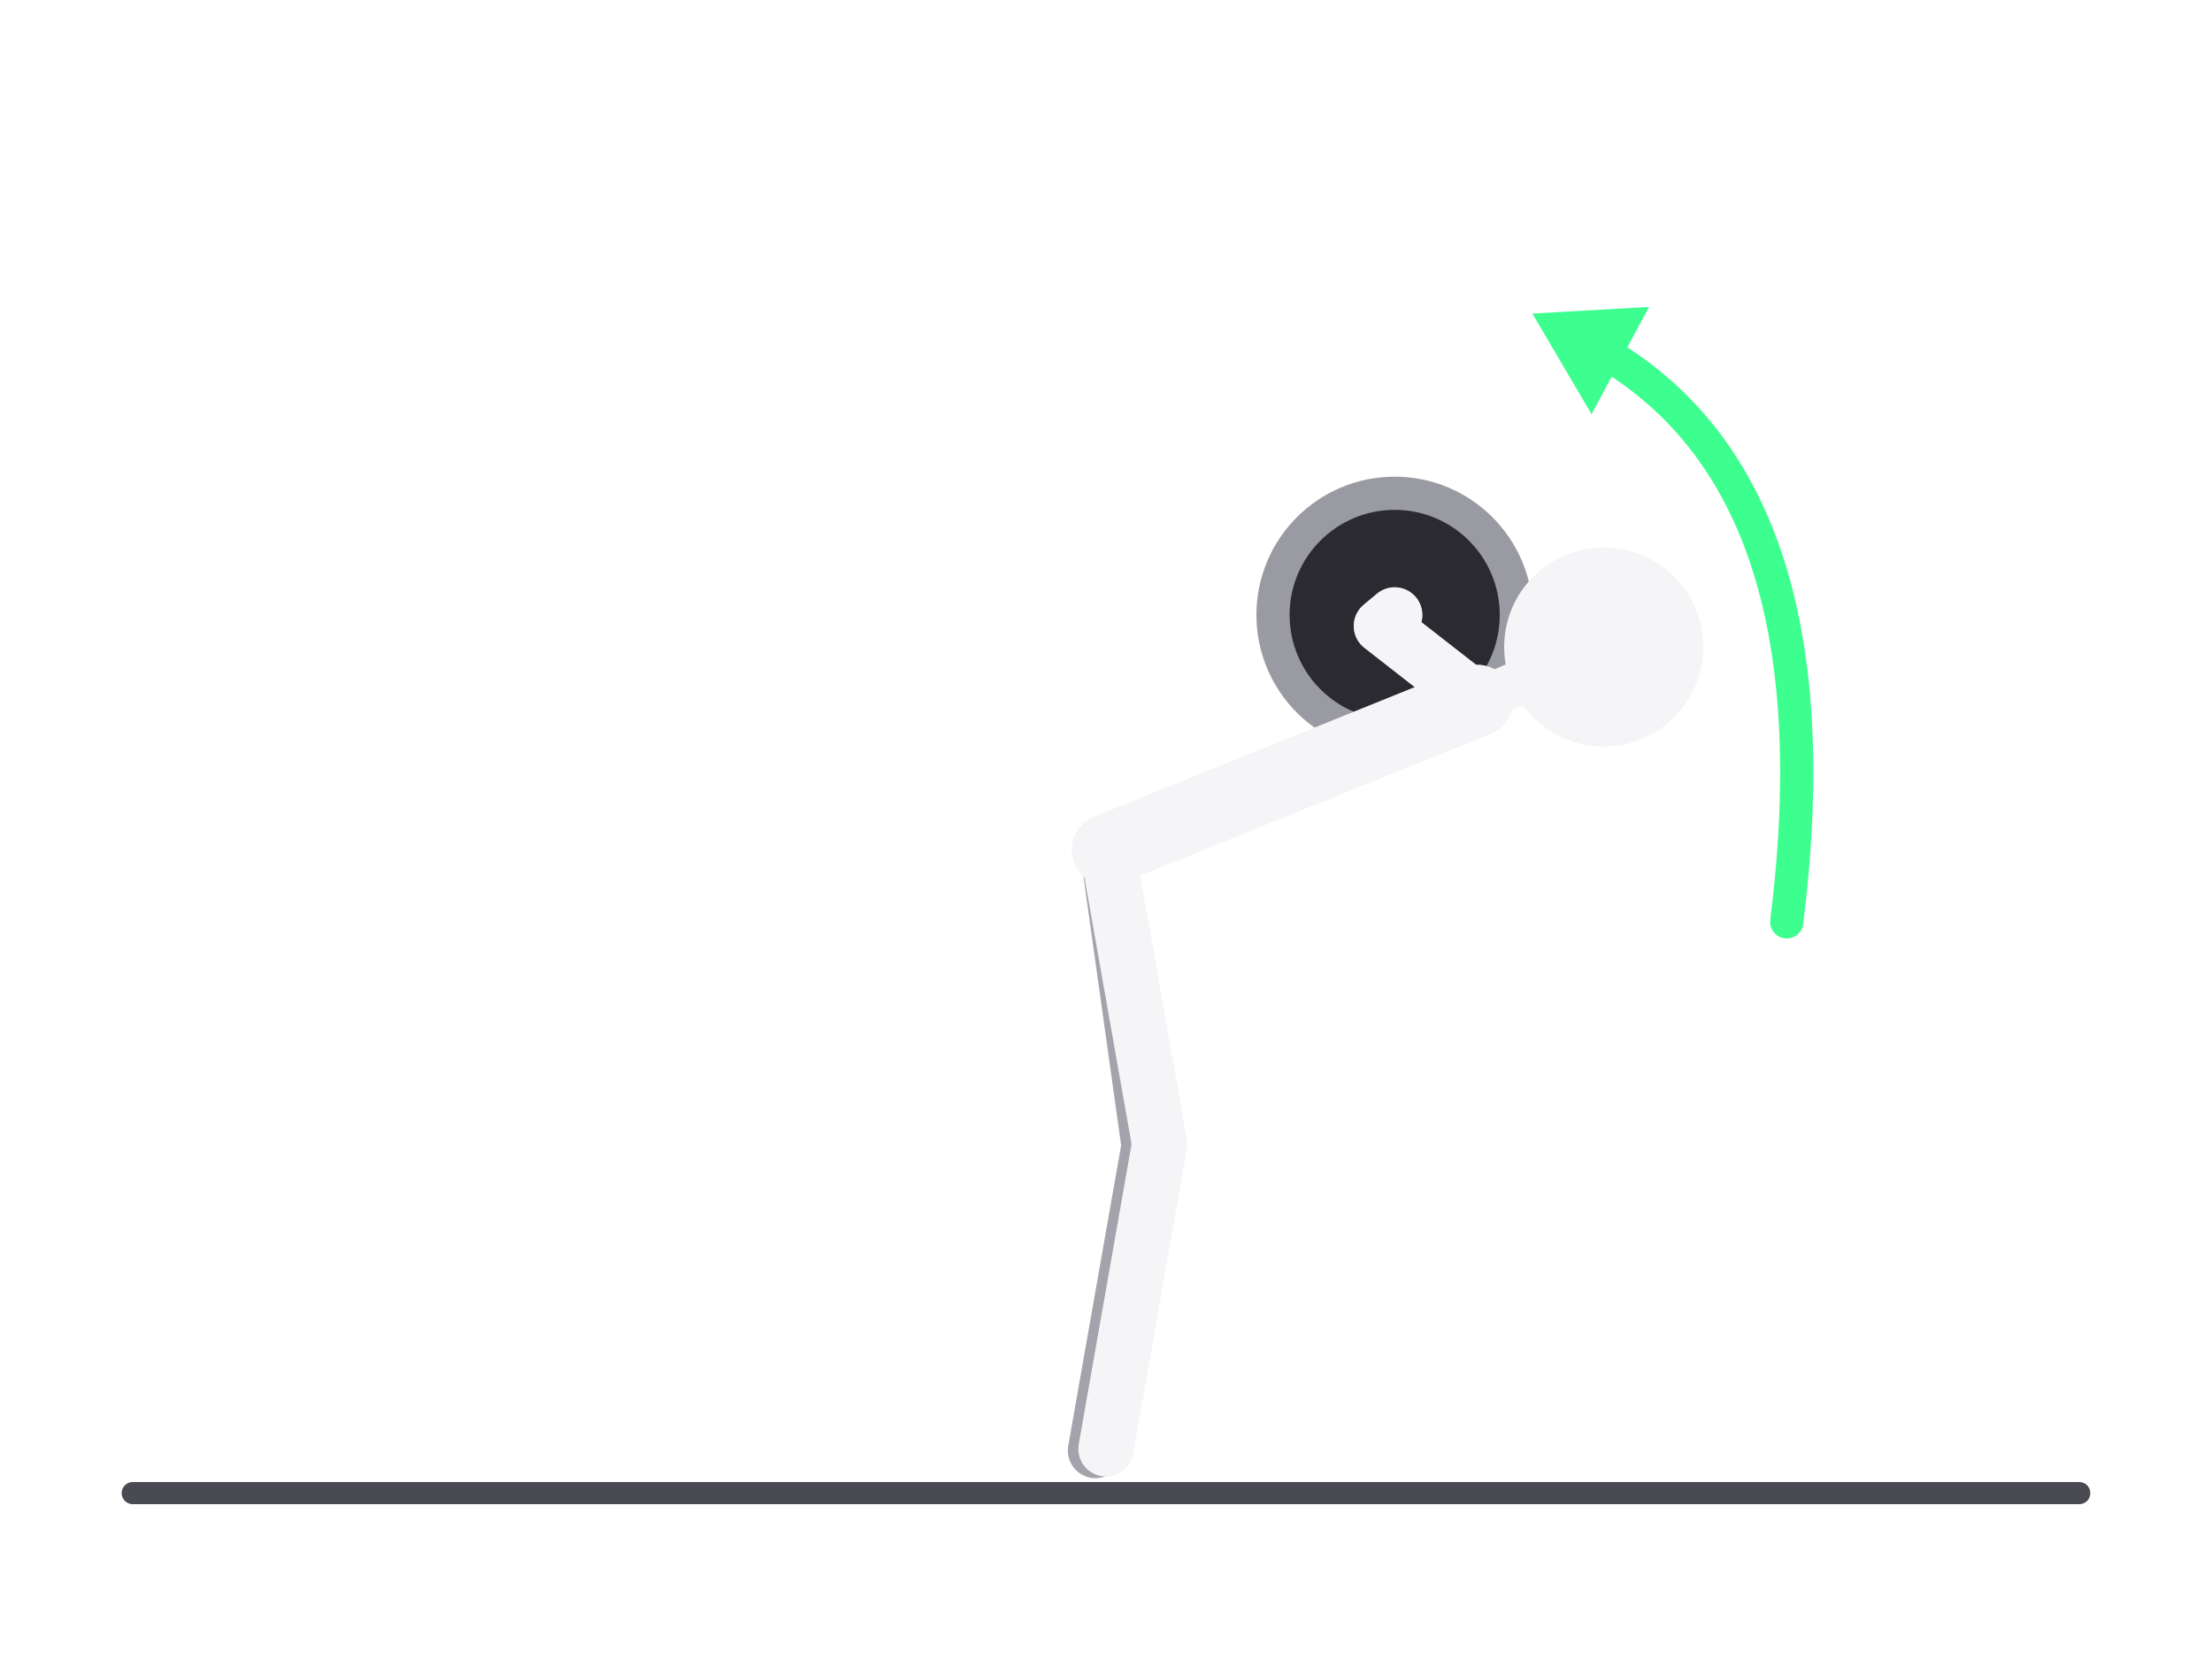
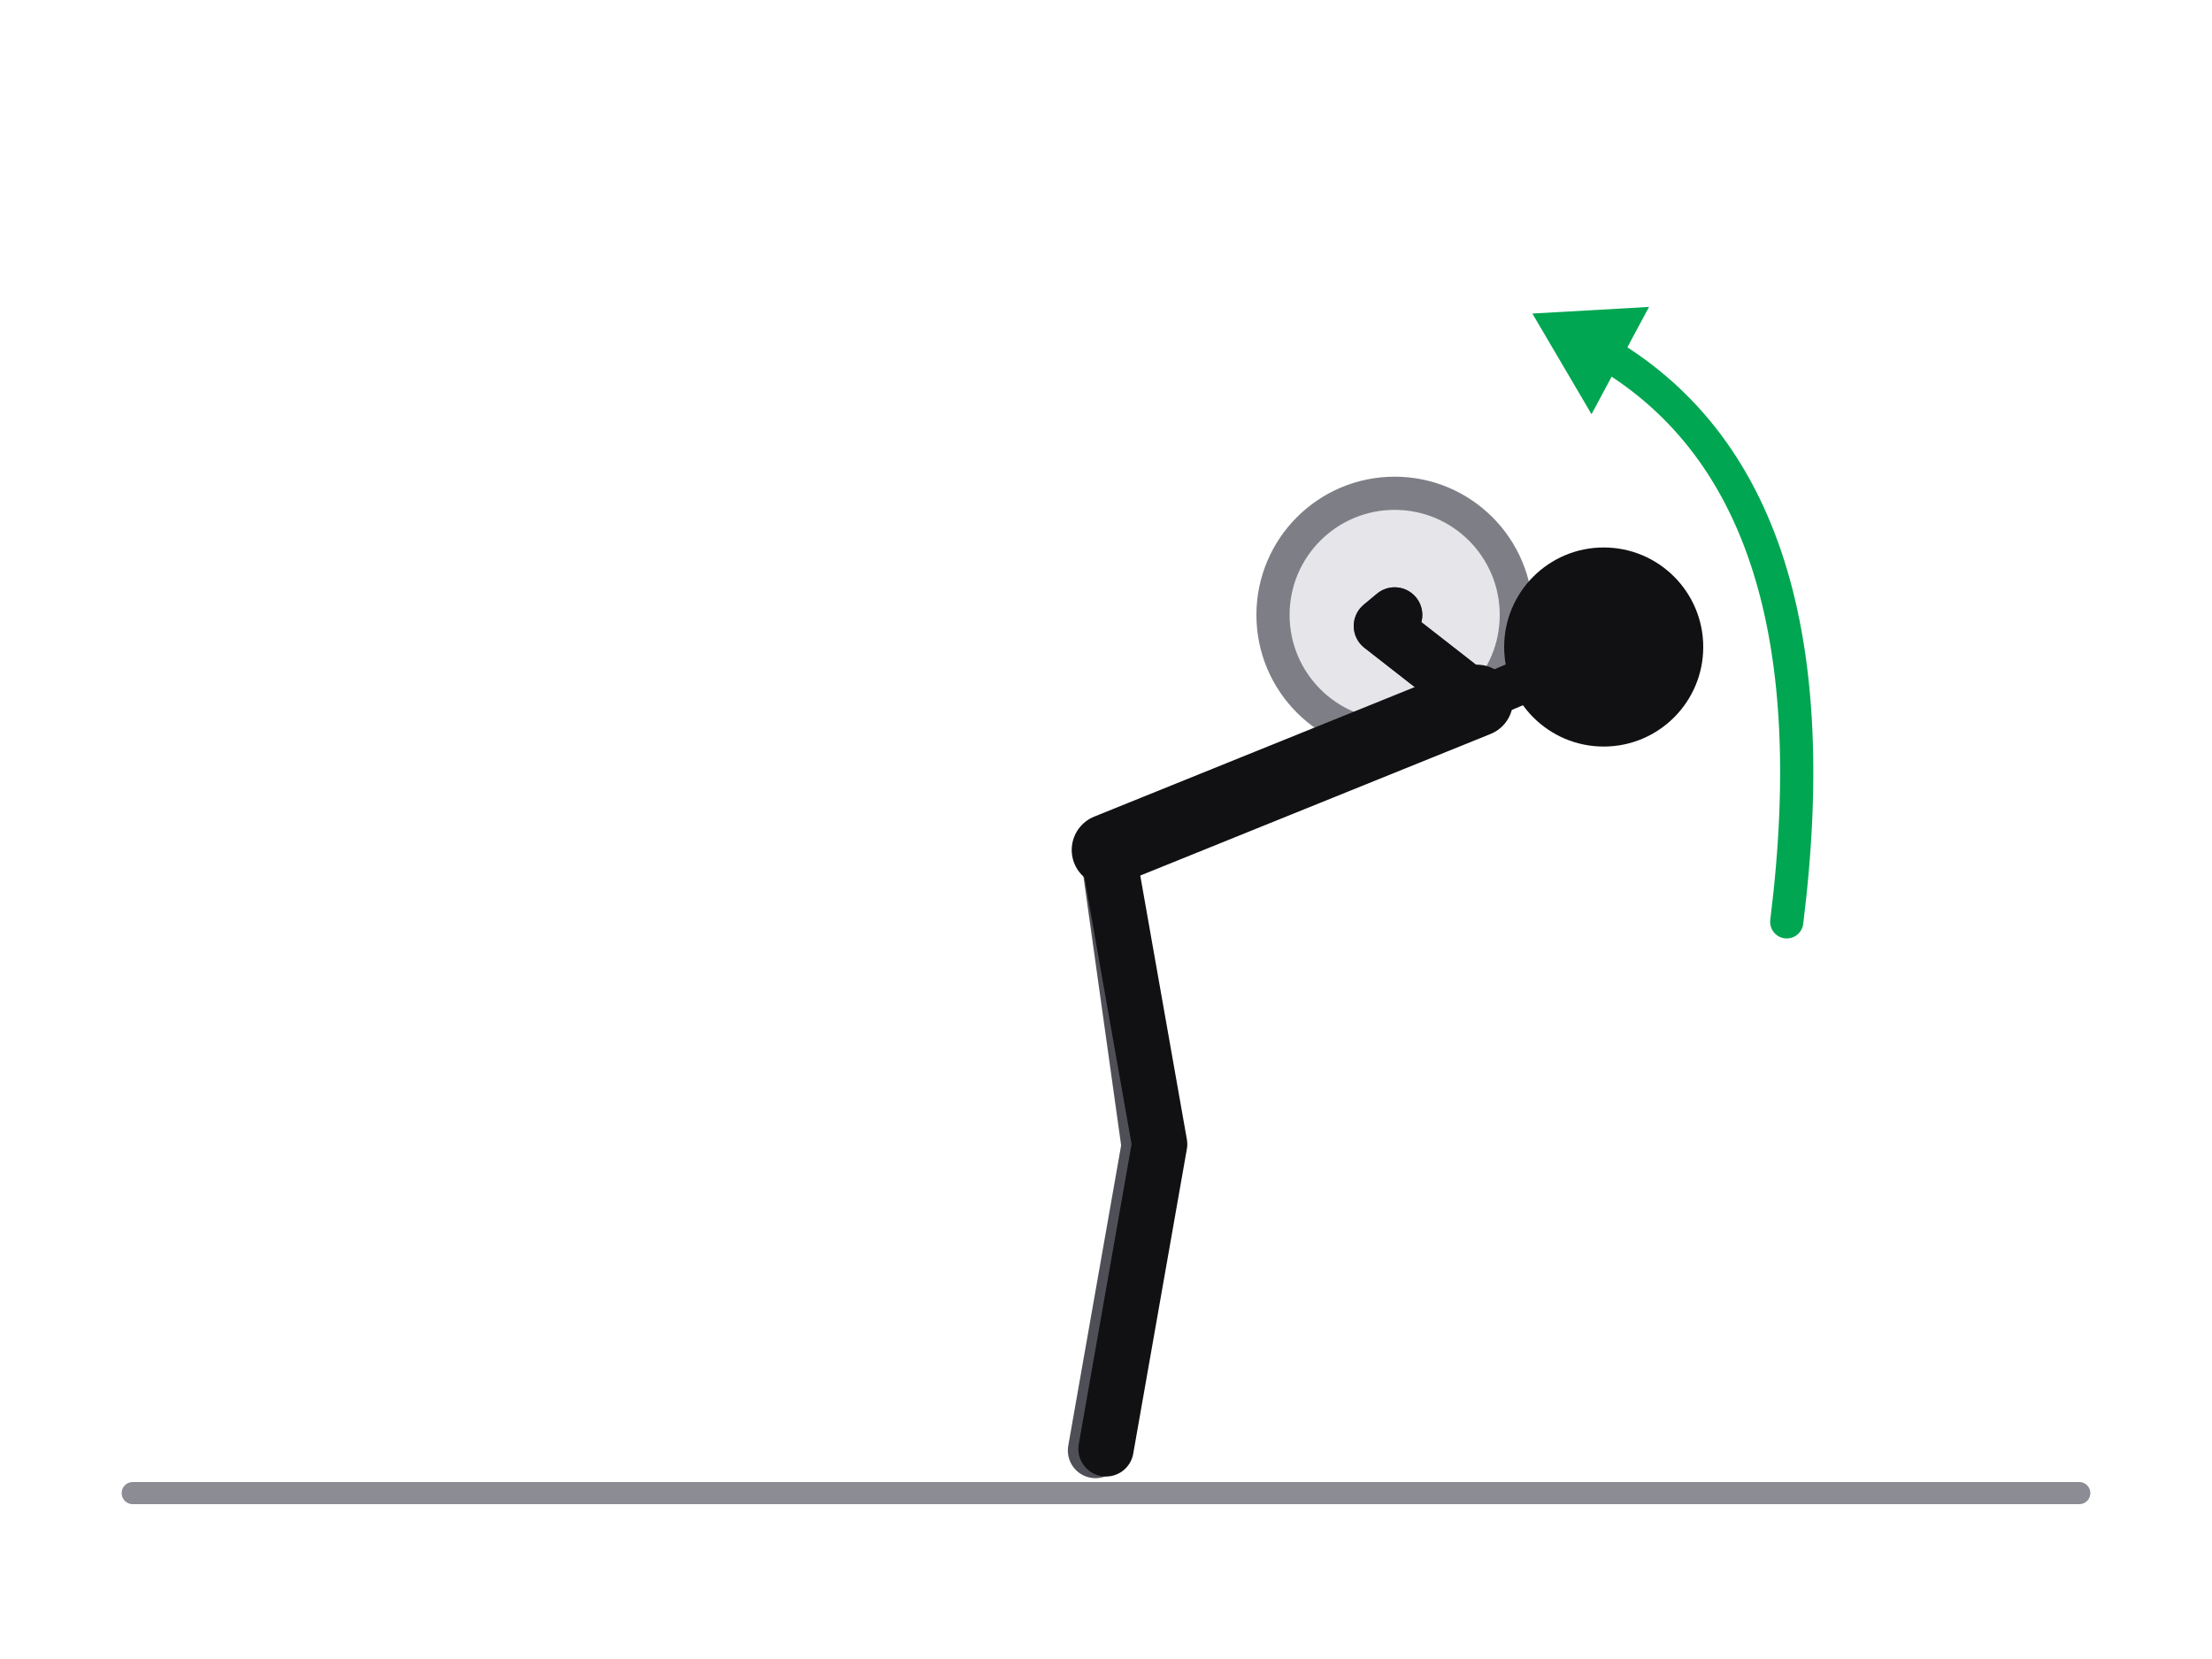
<svg xmlns="http://www.w3.org/2000/svg" viewBox="0 0 400 300" role="img" aria-label="Good morning, barbell">
  <g stroke-linecap="round" stroke-linejoin="round">
-     <line x1="24" y1="270" x2="376" y2="270" stroke="#4A4A52" stroke-width="4" />
-     <circle cx="252.2" cy="111.2" r="22" fill="#2A2A30" stroke="#9A9AA2" stroke-width="6" />
-     <circle cx="252.2" cy="111.2" r="4" fill="#9A9AA2" />
-     <polyline points="200.3,153.7 207.8,207.2 198.1,262.3" fill="none" stroke="#A3A3AB" stroke-width="10" />
-     <polyline points="267.1,126.7 249.8,113.2 252.2,111.2" fill="none" stroke="#A3A3AB" stroke-width="10" />
-     <line x1="267.1" y1="126.7" x2="200.3" y2="153.7" stroke="#F5F5F7" stroke-width="13" />
-     <line x1="267.1" y1="126.7" x2="290" y2="117" stroke="#F5F5F7" stroke-width="8" />
-     <polyline points="200.3,153.7 209.7,206.9 200,262" fill="none" stroke="#F5F5F7" stroke-width="10" />
-     <polyline points="267.1,126.7 249.8,113.2 252.2,111.2" fill="none" stroke="#F5F5F7" stroke-width="10" />
-     <circle cx="290" cy="117" r="18" fill="#F5F5F7" />
-     <path d="M323.1 166.7 Q333.1 86.7 287.7 62.4" fill="none" stroke="#3DFF8F" stroke-width="6" />
-     <polygon points="277.1,56.7 298.2,55.5 287.8,74.9" fill="#3DFF8F" stroke="none" />
+     <line x1="24" y1="270" x2="376" y2="270" stroke="#8C8C94" stroke-width="4" />
+     <circle cx="252.2" cy="111.2" r="22" fill="#E6E6EA" stroke="#7E7E86" stroke-width="6" />
+     <circle cx="252.2" cy="111.2" r="4" fill="#7E7E86" />
+     <polyline points="200.3,153.7 207.8,207.2 198.1,262.3" fill="none" stroke="#4F4F57" stroke-width="10" />
+     <polyline points="267.1,126.7 249.8,113.2 252.2,111.2" fill="none" stroke="#4F4F57" stroke-width="10" />
+     <line x1="267.1" y1="126.7" x2="200.3" y2="153.7" stroke="#111114" stroke-width="13" />
+     <line x1="267.1" y1="126.7" x2="290" y2="117" stroke="#111114" stroke-width="8" />
+     <polyline points="200.3,153.7 209.7,206.9 200,262" fill="none" stroke="#111114" stroke-width="10" />
+     <polyline points="267.1,126.7 249.8,113.2 252.2,111.2" fill="none" stroke="#111114" stroke-width="10" />
+     <circle cx="290" cy="117" r="18" fill="#111114" />
+     <path d="M323.1 166.7 Q333.1 86.7 287.7 62.4" fill="none" stroke="#00A651" stroke-width="6" />
+     <polygon points="277.1,56.7 298.2,55.5 287.8,74.9" fill="#00A651" stroke="none" />
  </g>
</svg>
